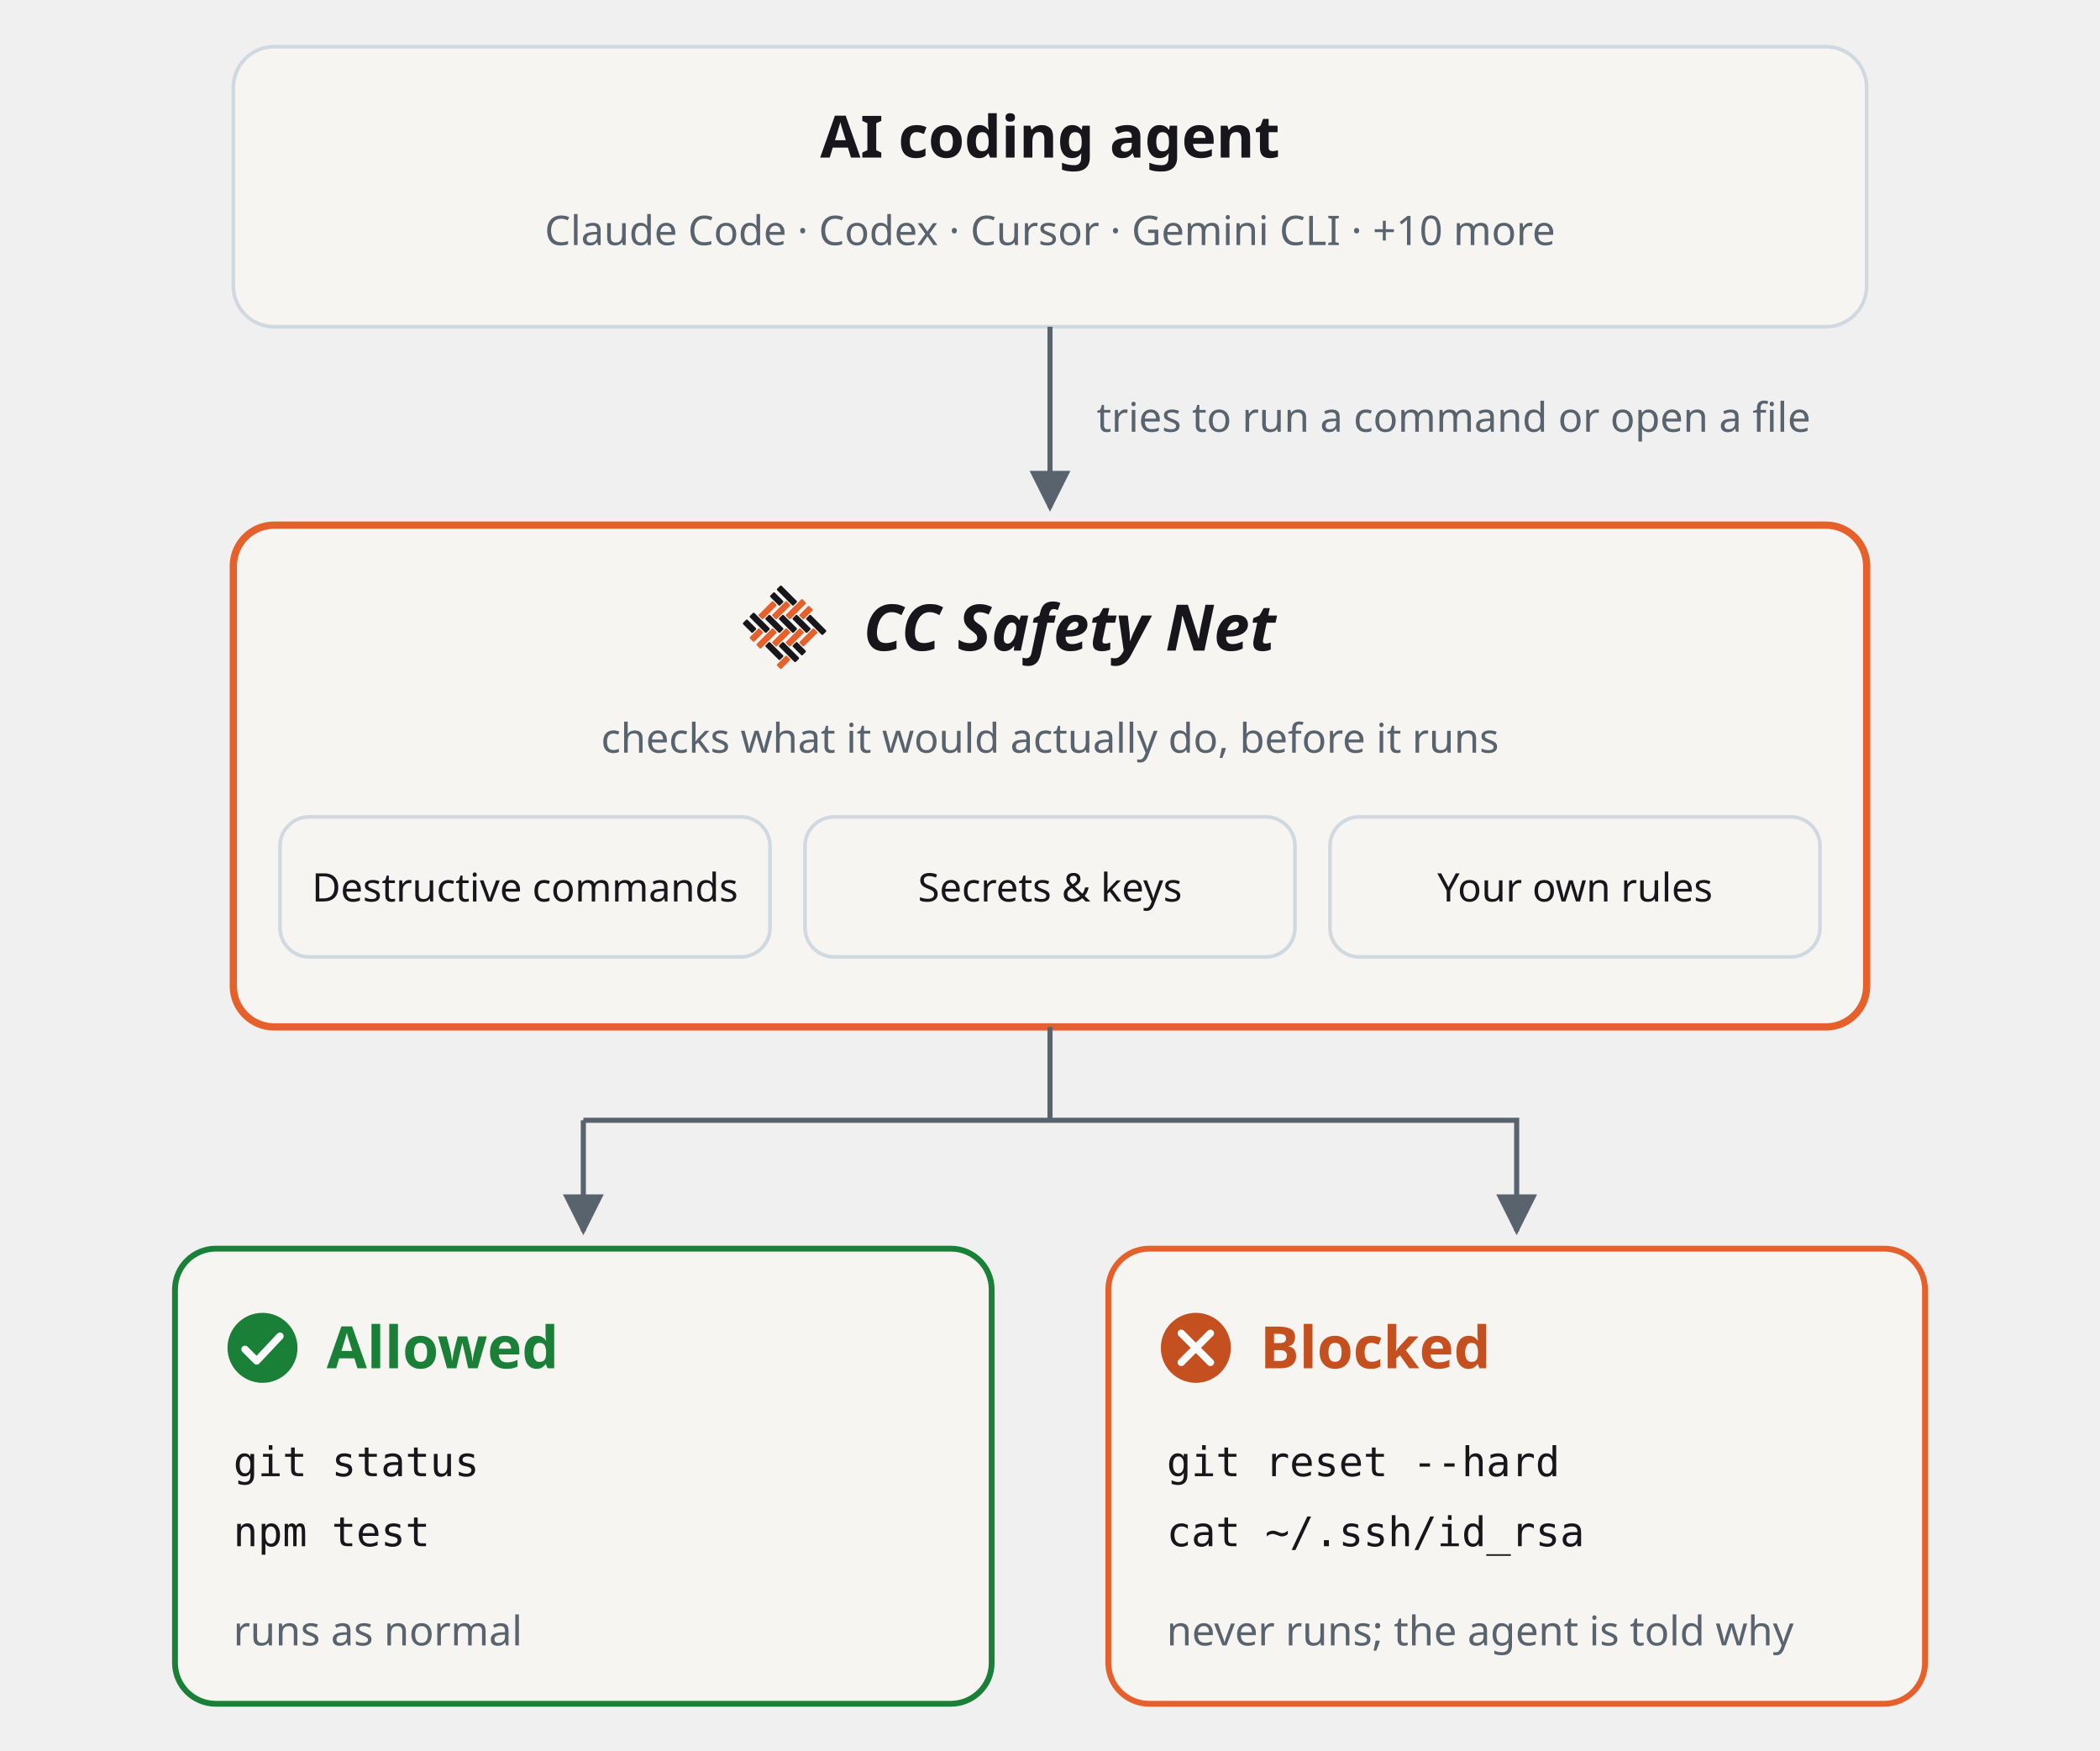
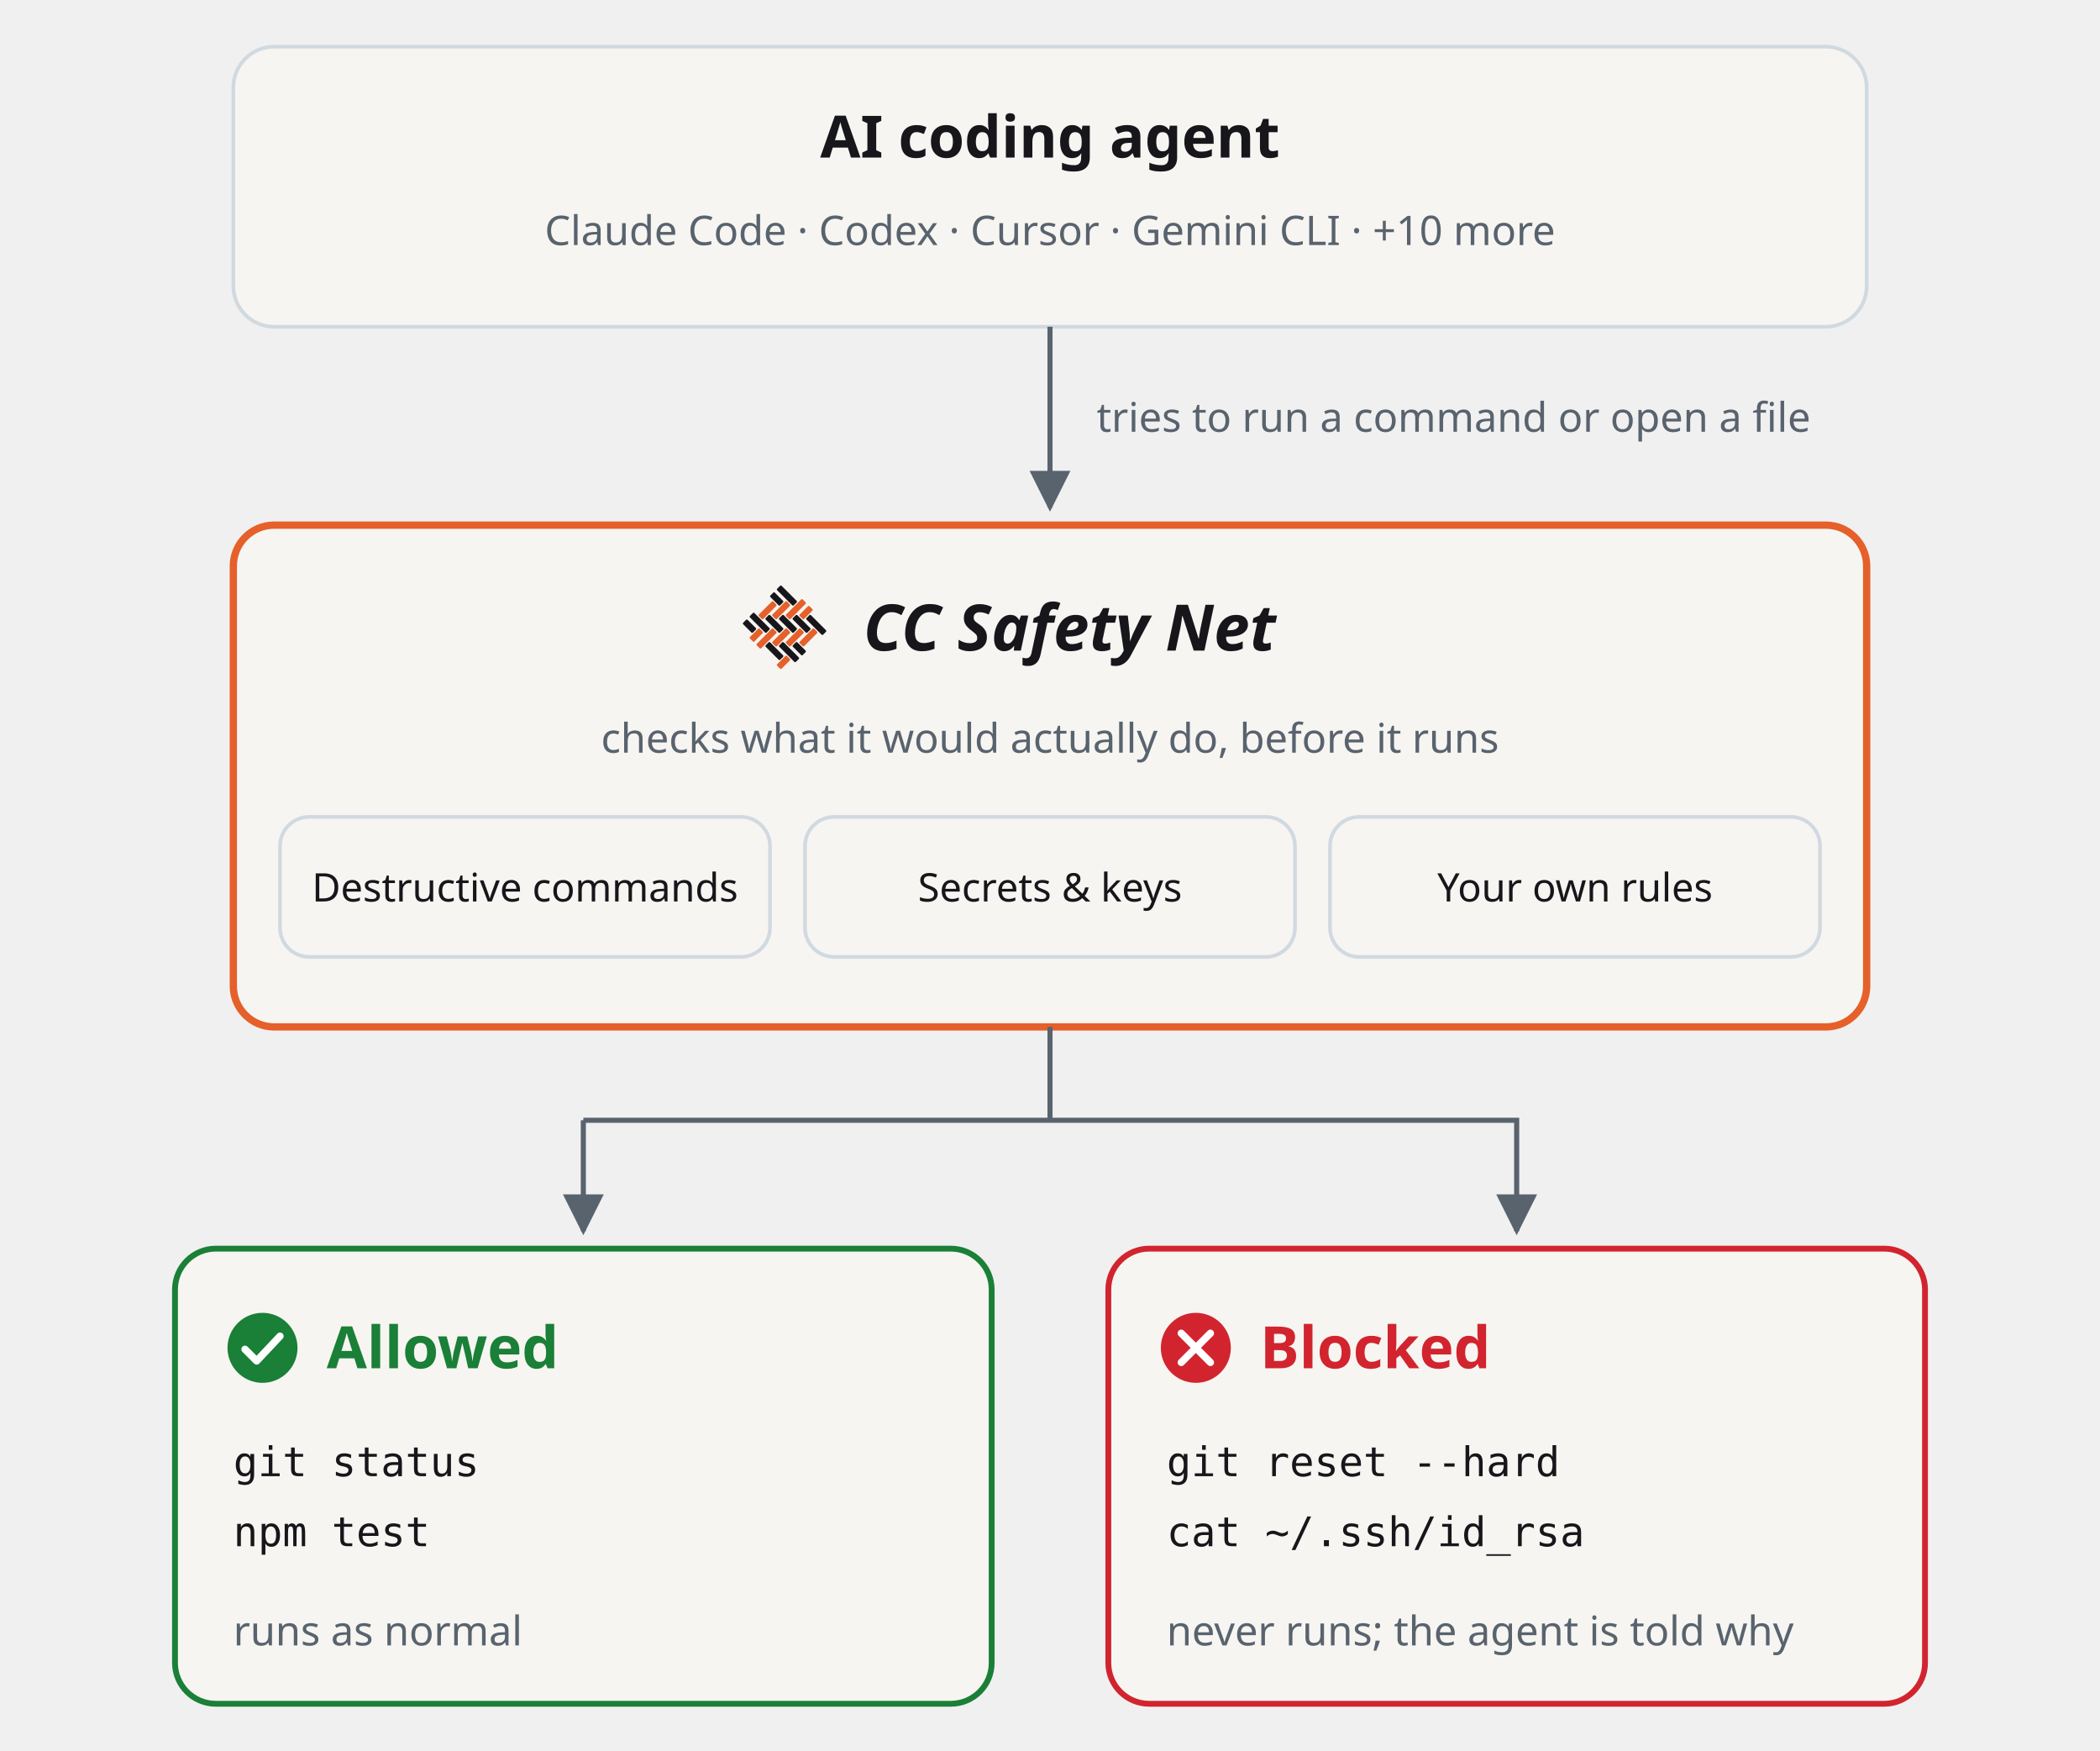
<svg xmlns="http://www.w3.org/2000/svg" viewBox="0 0 720 600" width="720" height="600" role="img" aria-label="An AI coding agent tries to run a command or open a file. CC Safety Net checks what it would actually do before it runs, against destructive-command, secret-file, and custom rules. Safe calls such as git status run normally; dangerous ones such as git reset --hard never run, and the agent is told why.">
  <style>
text{font-family:-apple-system,BlinkMacSystemFont,'Segoe UI','Noto Sans',Helvetica,Arial,sans-serif;fill:#17161b}
.title{font-size:20px;font-weight:600}
.sub{font-size:14px;fill:#59636e}
.chip{font-size:13.5px;font-weight:500}
.code{font-family:ui-monospace,SFMono-Regular,'SF Mono',Menlo,Consolas,monospace;font-size:14px}
.box{fill:#f6f5f1;stroke:#d1d9e0;stroke-width:1.25}
.edge{fill:none;stroke:#59636e;stroke-width:1.75}
</style>
  <defs>
    <marker id="a" viewBox="0 0 10 10" refX="9" refY="5" markerWidth="8" markerHeight="8" orient="auto">
      <path d="M0 0L10 5L0 10z" fill="#59636e" />
    </marker>
  </defs>
  <rect class="box" x="80" y="16" width="560" height="96" rx="14" />
  <text class="title" x="360" y="54" text-anchor="middle">AI coding agent</text>
  <text class="sub" x="360" y="84" text-anchor="middle">Claude Code · Codex · Cursor · Gemini CLI · +10 more</text>
  <line class="edge" x1="360" y1="112" x2="360" y2="174" marker-end="url(#a)" />
  <text class="sub" x="376" y="148">tries to run a command or open a file</text>
  <rect x="80" y="180" width="560" height="172" rx="14" fill="#f6f5f1" stroke="#e5602a" stroke-width="2.5" />
  <svg x="252" y="198" width="34" height="34" viewBox="-172.38 -172.38 824.77 824.77">
    <g transform="rotate(45 240 240)">
      <rect x="-30" y="14" width="195" height="52" rx="9" fill="#17161b" />
      <rect x="315" y="14" width="195" height="52" rx="9" fill="#17161b" />
      <rect x="-30" y="94" width="115" height="52" rx="9" fill="#17161b" />
      <rect x="235" y="94" width="170" height="52" rx="9" fill="#17161b" />
      <rect x="155" y="174" width="170" height="52" rx="9" fill="#17161b" />
      <rect x="75" y="254" width="170" height="52" rx="9" fill="#17161b" />
      <rect x="395" y="254" width="115" height="52" rx="9" fill="#17161b" />
      <rect x="-30" y="334" width="195" height="52" rx="9" fill="#17161b" />
      <rect x="315" y="334" width="195" height="52" rx="9" fill="#17161b" />
      <rect x="-30" y="414" width="115" height="52" rx="9" fill="#17161b" />
      <rect x="235" y="414" width="170" height="52" rx="9" fill="#17161b" />
      <rect x="14" y="155" width="52" height="170" rx="9" fill="#e5602a" />
      <rect x="94" y="75" width="52" height="170" rx="9" fill="#e5602a" />
      <rect x="94" y="395" width="52" height="115" rx="9" fill="#e5602a" />
      <rect x="174" y="-30" width="52" height="195" rx="9" fill="#e5602a" />
      <rect x="174" y="315" width="52" height="195" rx="9" fill="#e5602a" />
      <rect x="254" y="-30" width="52" height="115" rx="9" fill="#e5602a" />
      <rect x="254" y="235" width="52" height="170" rx="9" fill="#e5602a" />
      <rect x="334" y="155" width="52" height="170" rx="9" fill="#e5602a" />
      <rect x="414" y="75" width="52" height="170" rx="9" fill="#e5602a" />
      <rect x="414" y="395" width="52" height="115" rx="9" fill="#e5602a" />
    </g>
  </svg>
  <text x="296" y="223" font-size="22" font-weight="700" font-style="italic">CC Safety Net</text>
  <text class="sub" x="360" y="258" text-anchor="middle">checks what it would actually do, before it runs</text>
  <rect x="96" y="280" width="168" height="48" rx="10" fill="none" stroke="#d1d9e0" stroke-width="1.25" />
  <text class="chip" x="180" y="309" text-anchor="middle">Destructive commands</text>
  <rect x="276" y="280" width="168" height="48" rx="10" fill="none" stroke="#d1d9e0" stroke-width="1.25" />
  <text class="chip" x="360" y="309" text-anchor="middle">Secrets &amp; keys</text>
  <rect x="456" y="280" width="168" height="48" rx="10" fill="none" stroke="#d1d9e0" stroke-width="1.25" />
  <text class="chip" x="540" y="309" text-anchor="middle">Your own rules</text>
  <path class="edge" d="M360 352V384M200 384H520V422" marker-end="url(#a)" />
  <path class="edge" d="M200 384V422" marker-end="url(#a)" />
  <rect x="60" y="428" width="280" height="156" rx="14" fill="#f6f5f1" stroke="#1a7f37" stroke-width="2" />
  <circle cx="90" cy="462" r="12" fill="#1a7f37" />
  <path d="M84 462.5l4 4 8-8.5" fill="none" stroke="#ffffff" stroke-width="2.5" stroke-linecap="round" stroke-linejoin="round" />
  <text class="title" x="112" y="469" fill="#1a7f37" style="fill:#1a7f37">Allowed</text>
  <text class="code" x="80" y="506">git status</text>
  <text class="code" x="80" y="530">npm test</text>
  <text class="sub" x="80" y="564">runs as normal</text>
-   <rect x="380" y="428" width="280" height="156" rx="14" fill="#f6f5f1" stroke="#e5602a" stroke-width="2" />
-   <circle cx="410" cy="462" r="12" fill="#c4501f" />
+   <rect x="380" y="428" width="280" height="156" rx="14" fill="#f6f5f1" stroke="#d1242f" stroke-width="2" />
+   <circle cx="410" cy="462" r="12" fill="#d1242f" />
  <path d="M405 457l10 10M415 457l-10 10" fill="none" stroke="#ffffff" stroke-width="2.5" stroke-linecap="round" />
-   <text class="title" x="432" y="469" style="fill:#c4501f">Blocked</text>
+   <text class="title" x="432" y="469" style="fill:#d1242f">Blocked</text>
  <text class="code" x="400" y="506">git reset --hard</text>
  <text class="code" x="400" y="530">cat ~/.ssh/id_rsa</text>
  <text class="sub" x="400" y="564">never runs; the agent is told why</text>
</svg>
